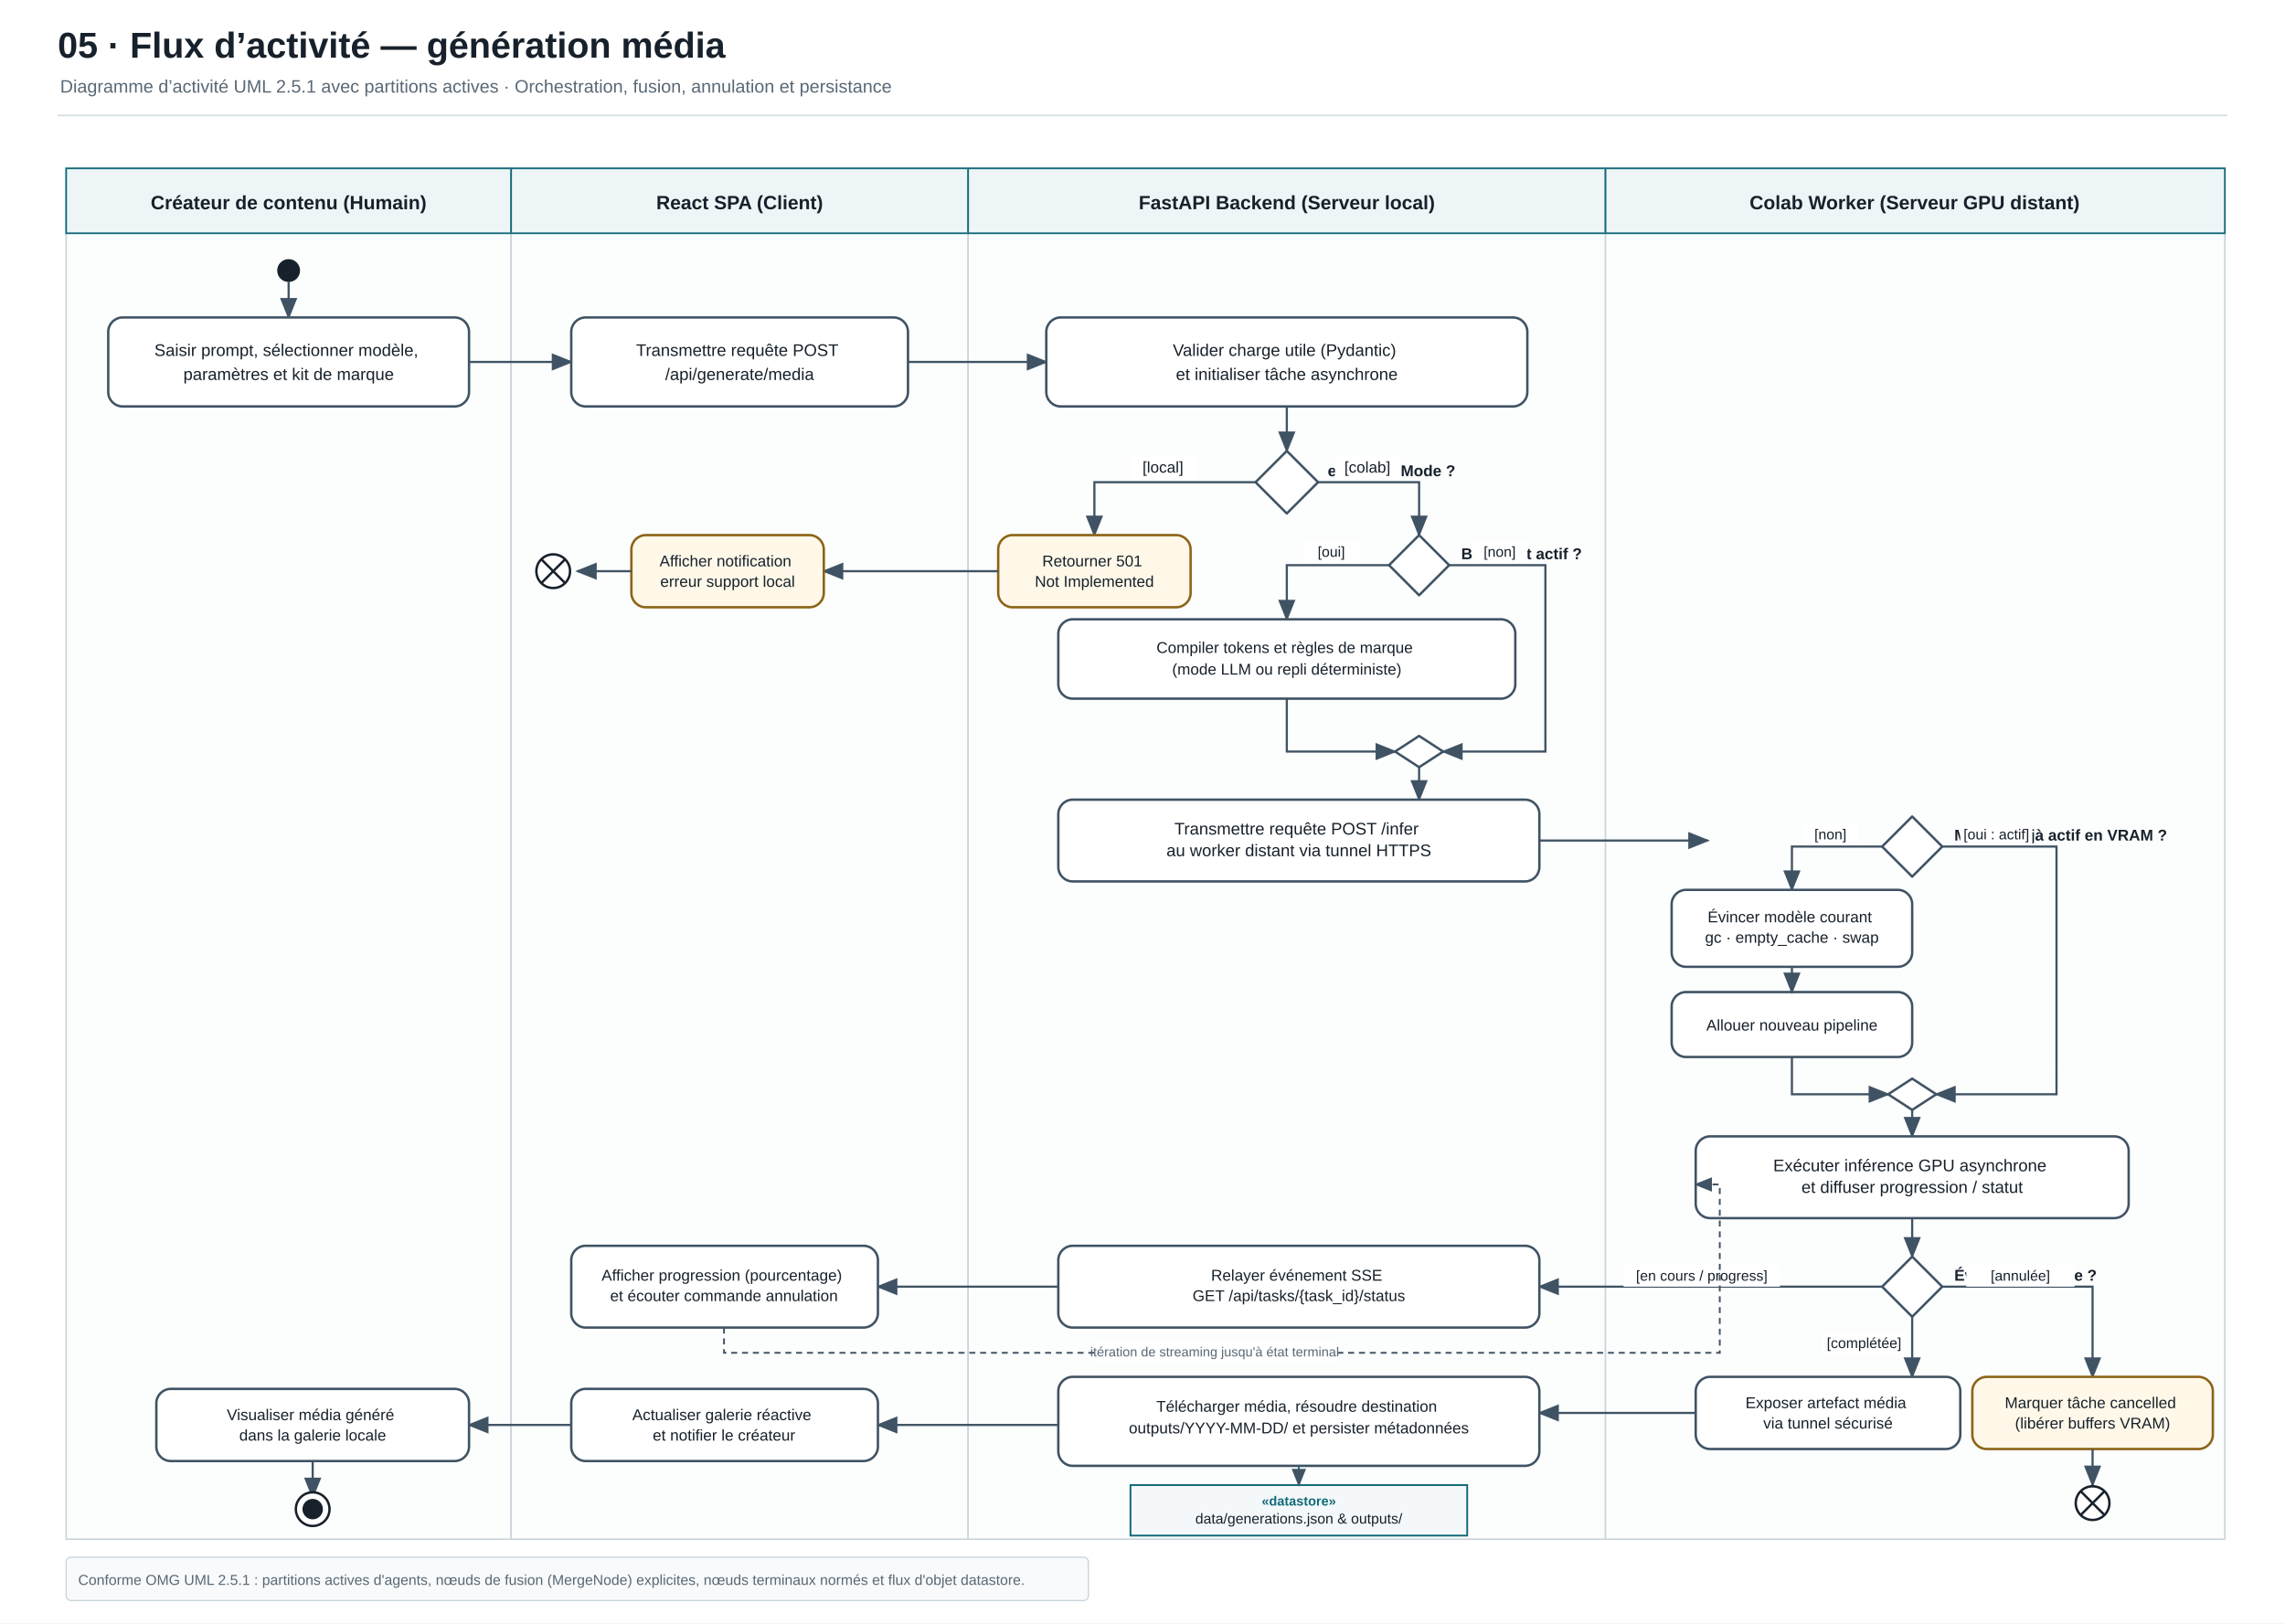
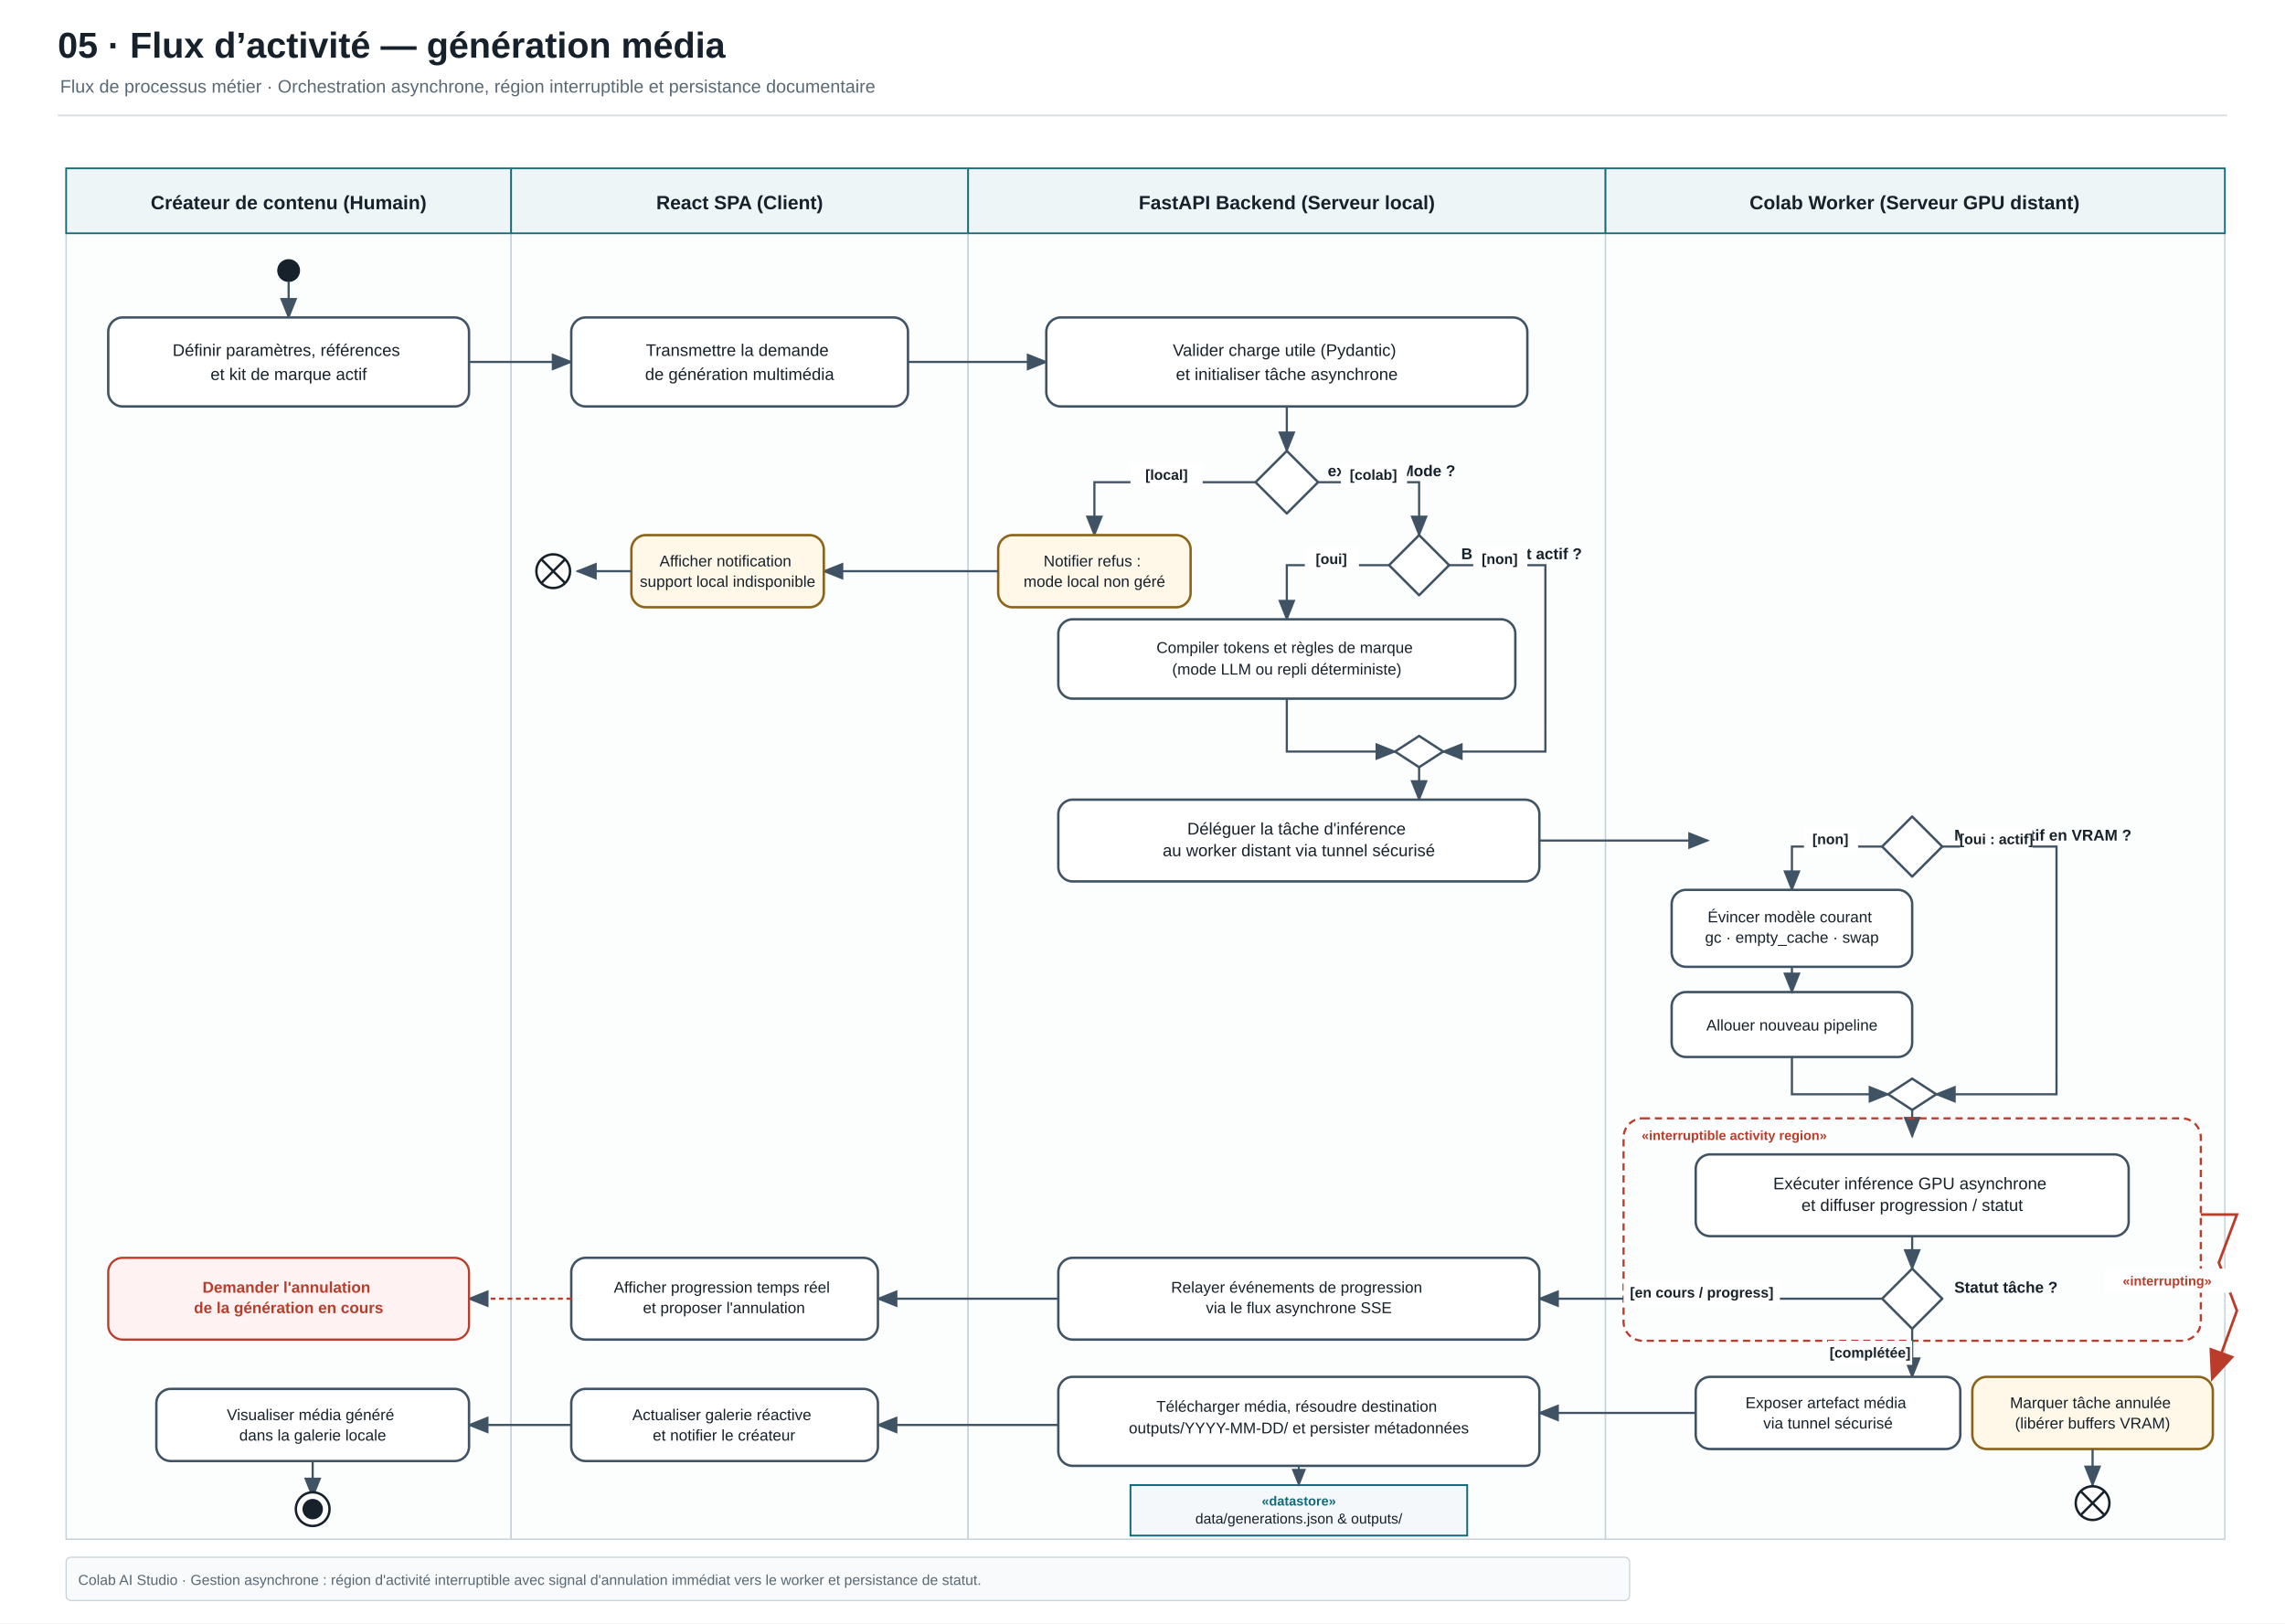
<svg xmlns="http://www.w3.org/2000/svg" width="1900" height="1350" viewBox="0 0 1900 1350">
  <defs>
    <marker id="arrow" markerWidth="10" markerHeight="8" refX="9" refY="4" orient="auto">
      <path d="M0 0 L10 4 L0 8 Z" fill="#405364" />
    </marker>
    <marker id="openArrow" markerWidth="10" markerHeight="8" refX="9" refY="4" orient="auto">
      <path d="M1 0.8 L9 4 L1 7.2" fill="none" stroke="#405364" stroke-width="1.5" />
    </marker>
+     <marker id="zigzagArrow" markerWidth="12" markerHeight="10" refX="10" refY="5" orient="auto">
+       <path d="M0 0 L12 5 L0 10 Z" fill="#BA3C2A" />
+     </marker>
  </defs>
  <rect x="0" y="0" width="100%" height="100%" fill="#FFFFFF" />
  <text x="48" y="48" font-family="Arial, sans-serif" font-size="30" font-weight="700" fill="#17212B">05 · Flux d’activité — génération média</text>
-   <text x="50" y="77" font-family="Arial, sans-serif" font-size="15" fill="#596875">Diagramme d’activité UML 2.5.1 avec partitions actives · Orchestration, fusion, annulation et persistance</text>
+   <text x="50" y="77" font-family="Arial, sans-serif" font-size="15" fill="#596875">Flux de processus métier · Orchestration asynchrone, région interruptible et persistance documentaire</text>
  <line x1="48" y1="96" x2="1852" y2="96" stroke="#D8E0E5" stroke-width="1.5" />
  <rect x="55" y="140" width="370" height="1140" fill="#FCFDFD" stroke="#C8D3DB" stroke-width="1.2" />
  <rect x="55" y="140" width="370" height="54" fill="#EDF5F6" stroke="#126A78" stroke-width="1.4" />
  <text x="240" y="174" text-anchor="middle" font-family="Arial, sans-serif" font-size="16" font-weight="700" fill="#17212B">Créateur de contenu (Humain)</text>
  <rect x="425" y="140" width="380" height="1140" fill="#FCFDFD" stroke="#C8D3DB" stroke-width="1.2" />
  <rect x="425" y="140" width="380" height="54" fill="#EDF5F6" stroke="#126A78" stroke-width="1.4" />
  <text x="615" y="174" text-anchor="middle" font-family="Arial, sans-serif" font-size="16" font-weight="700" fill="#17212B">React SPA (Client)</text>
  <rect x="805" y="140" width="530" height="1140" fill="#FCFDFD" stroke="#C8D3DB" stroke-width="1.2" />
  <rect x="805" y="140" width="530" height="54" fill="#EDF5F6" stroke="#126A78" stroke-width="1.4" />
  <text x="1070" y="174" text-anchor="middle" font-family="Arial, sans-serif" font-size="16" font-weight="700" fill="#17212B">FastAPI Backend (Serveur local)</text>
  <rect x="1335" y="140" width="515" height="1140" fill="#FCFDFD" stroke="#C8D3DB" stroke-width="1.2" />
  <rect x="1335" y="140" width="515" height="54" fill="#EDF5F6" stroke="#126A78" stroke-width="1.4" />
  <text x="1592" y="174" text-anchor="middle" font-family="Arial, sans-serif" font-size="16" font-weight="700" fill="#17212B">Colab Worker (Serveur GPU distant)</text>
  <circle cx="240" cy="225" r="9" fill="#17212B" stroke="#17212B" stroke-width="1" />
  <path d="M240 234 L240 264" fill="none" stroke="#405364" stroke-width="1.8" marker-end="url(#arrow)" />
  <rect x="90" y="264" width="300" height="74" rx="12" fill="#FFFFFF" stroke="#405364" stroke-width="2" />
  <text x="240" y="296" text-anchor="middle" font-family="Arial, sans-serif" font-size="14" font-weight="500" fill="#17212B">
-     <tspan x="240" dy="0">Saisir prompt, sélectionner modèle,</tspan>
-     <tspan x="240" dy="20">paramètres et kit de marque</tspan>
+     <tspan x="240" dy="0">Définir paramètres, références</tspan>
+     <tspan x="240" dy="20">et kit de marque actif</tspan>
  </text>
  <path d="M390 301 L475 301" fill="none" stroke="#405364" stroke-width="1.8" marker-end="url(#arrow)" />
  <rect x="475" y="264" width="280" height="74" rx="12" fill="#FFFFFF" stroke="#405364" stroke-width="2" />
  <text x="615" y="296" text-anchor="middle" font-family="Arial, sans-serif" font-size="14" font-weight="500" fill="#17212B">
-     <tspan x="615" dy="0">Transmettre requête POST</tspan>
-     <tspan x="615" dy="20">/api/generate/media</tspan>
+     <tspan x="615" dy="0">Transmettre la demande</tspan>
+     <tspan x="615" dy="20">de génération multimédia</tspan>
  </text>
  <path d="M755 301 L870 301" fill="none" stroke="#405364" stroke-width="1.8" marker-end="url(#arrow)" />
  <rect x="870" y="264" width="400" height="74" rx="12" fill="#FFFFFF" stroke="#405364" stroke-width="2" />
  <text x="1070" y="296" text-anchor="middle" font-family="Arial, sans-serif" font-size="14" font-weight="500" fill="#17212B">
    <tspan x="1070" dy="0">Valider charge utile (Pydantic)</tspan>
    <tspan x="1070" dy="20">et initialiser tâche asynchrone</tspan>
  </text>
  <path d="M1070 338 L1070 375" fill="none" stroke="#405364" stroke-width="1.8" marker-end="url(#arrow)" />
  <polygon points="1070,375 1096,401 1070,427 1044,401" fill="#FFFFFF" stroke="#405364" stroke-width="2" stroke-linejoin="round" />
  <text x="1104" y="396" text-anchor="start" font-family="Arial, sans-serif" font-size="13" font-weight="600" fill="#17212B">executionMode ?</text>
  <path d="M1044 401 L910 401 L910 445" fill="none" stroke="#405364" stroke-width="1.8" marker-end="url(#arrow)" />
-   <rect x="940" y="380" width="55" height="18" fill="#FFFFFF" />
-   <text x="967" y="393" text-anchor="middle" font-family="Arial, sans-serif" font-size="13" font-weight="500" fill="#17212B">[local]</text>
+   <rect x="940" y="385" width="60" height="20" fill="#FFFFFF" />
+   <text x="970" y="399" text-anchor="middle" font-family="Arial, sans-serif" font-size="12" font-weight="600" fill="#17212B">[local]</text>
  <rect x="830" y="445" width="160" height="60" rx="12" fill="#FFF8E8" stroke="#8C6418" stroke-width="2" />
  <text x="910" y="471" text-anchor="middle" font-family="Arial, sans-serif" font-size="13" font-weight="500" fill="#17212B">
-     <tspan x="910" dy="0">Retourner 501</tspan>
-     <tspan x="910" dy="17">Not Implemented</tspan>
+     <tspan x="910" dy="0">Notifier refus :</tspan>
+     <tspan x="910" dy="17">mode local non géré</tspan>
  </text>
  <path d="M830 475 L685 475" fill="none" stroke="#405364" stroke-width="1.8" marker-end="url(#arrow)" />
  <rect x="525" y="445" width="160" height="60" rx="12" fill="#FFF8E8" stroke="#8C6418" stroke-width="2" />
  <text x="605" y="471" text-anchor="middle" font-family="Arial, sans-serif" font-size="13" font-weight="500" fill="#17212B">
    <tspan x="605" dy="0">Afficher notification</tspan>
-     <tspan x="605" dy="17">erreur support local</tspan>
+     <tspan x="605" dy="17">support local indisponible</tspan>
  </text>
  <path d="M525 475 L480 475" fill="none" stroke="#405364" stroke-width="1.8" marker-end="url(#arrow)" />
  <circle cx="460" cy="475" r="14" fill="#FFFFFF" stroke="#17212B" stroke-width="2" />
  <line x1="450" y1="465" x2="470" y2="485" stroke="#17212B" stroke-width="2" />
  <line x1="450" y1="485" x2="470" y2="465" stroke="#17212B" stroke-width="2" />
  <path d="M1096 401 L1180 401 L1180 445" fill="none" stroke="#405364" stroke-width="1.8" marker-end="url(#arrow)" />
-   <rect x="1110" y="380" width="55" height="18" fill="#FFFFFF" />
-   <text x="1137" y="393" text-anchor="middle" font-family="Arial, sans-serif" font-size="13" font-weight="500" fill="#17212B">[colab]</text>
+   <rect x="1115" y="385" width="55" height="20" fill="#FFFFFF" />
+   <text x="1142" y="399" text-anchor="middle" font-family="Arial, sans-serif" font-size="12" font-weight="600" fill="#17212B">[colab]</text>
  <polygon points="1180,445 1205,470 1180,495 1155,470" fill="#FFFFFF" stroke="#405364" stroke-width="2" stroke-linejoin="round" />
  <text x="1215" y="465" text-anchor="start" font-family="Arial, sans-serif" font-size="13" font-weight="600" fill="#17212B">Brand Kit actif ?</text>
  <path d="M1155 470 L1070 470 L1070 515" fill="none" stroke="#405364" stroke-width="1.8" marker-end="url(#arrow)" />
-   <rect x="1085" y="450" width="45" height="18" fill="#FFFFFF" />
-   <text x="1107" y="463" text-anchor="middle" font-family="Arial, sans-serif" font-size="12" font-weight="500" fill="#17212B">[oui]</text>
+   <rect x="1085" y="455" width="45" height="20" fill="#FFFFFF" />
+   <text x="1107" y="469" text-anchor="middle" font-family="Arial, sans-serif" font-size="12" font-weight="600" fill="#17212B">[oui]</text>
  <rect x="880" y="515" width="380" height="66" rx="12" fill="#FFFFFF" stroke="#405364" stroke-width="2" />
  <text x="1070" y="543" text-anchor="middle" font-family="Arial, sans-serif" font-size="13" font-weight="500" fill="#17212B">
    <tspan x="1070" dy="0">Compiler tokens et règles de marque</tspan>
    <tspan x="1070" dy="18">(mode LLM ou repli déterministe)</tspan>
  </text>
  <path d="M1205 470 L1285 470 L1285 605" fill="none" stroke="#405364" stroke-width="1.8" />
-   <rect x="1225" y="450" width="45" height="18" fill="#FFFFFF" />
-   <text x="1247" y="463" text-anchor="middle" font-family="Arial, sans-serif" font-size="12" font-weight="500" fill="#17212B">[non]</text>
+   <rect x="1225" y="455" width="45" height="20" fill="#FFFFFF" />
+   <text x="1247" y="469" text-anchor="middle" font-family="Arial, sans-serif" font-size="12" font-weight="600" fill="#17212B">[non]</text>
  <path d="M1070 581 L1070 625 L1160 625" fill="none" stroke="#405364" stroke-width="1.8" marker-end="url(#arrow)" />
  <path d="M1285 605 L1285 625 L1200 625" fill="none" stroke="#405364" stroke-width="1.8" marker-end="url(#arrow)" />
  <polygon points="1180,612 1200,625 1180,638 1160,625" fill="#FFFFFF" stroke="#405364" stroke-width="2" stroke-linejoin="round" />
  <path d="M1180 638 L1180 665" fill="none" stroke="#405364" stroke-width="1.8" marker-end="url(#arrow)" />
  <rect x="880" y="665" width="400" height="68" rx="12" fill="#FFFFFF" stroke="#405364" stroke-width="2" />
  <text x="1080" y="694" text-anchor="middle" font-family="Arial, sans-serif" font-size="14" font-weight="500" fill="#17212B">
-     <tspan x="1080" dy="0">Transmettre requête POST /infer</tspan>
-     <tspan x="1080" dy="18">au worker distant via tunnel HTTPS</tspan>
+     <tspan x="1080" dy="0">Déléguer la tâche d'inférence</tspan>
+     <tspan x="1080" dy="18">au worker distant via tunnel sécurisé</tspan>
  </text>
  <path d="M1280 699 L1420 699" fill="none" stroke="#405364" stroke-width="1.8" marker-end="url(#arrow)" />
  <polygon points="1590,679 1615,704 1590,729 1565,704" fill="#FFFFFF" stroke="#405364" stroke-width="2" stroke-linejoin="round" />
-   <text x="1625" y="699" text-anchor="start" font-family="Arial, sans-serif" font-size="13" font-weight="600" fill="#17212B">Modèle déjà actif en VRAM ?</text>
+   <text x="1625" y="699" text-anchor="start" font-family="Arial, sans-serif" font-size="13" font-weight="600" fill="#17212B">Modèle actif en VRAM ?</text>
  <path d="M1565 704 L1490 704 L1490 740" fill="none" stroke="#405364" stroke-width="1.8" marker-end="url(#arrow)" />
-   <rect x="1500" y="685" width="45" height="18" fill="#FFFFFF" />
-   <text x="1522" y="698" text-anchor="middle" font-family="Arial, sans-serif" font-size="12" font-weight="500" fill="#17212B">[non]</text>
+   <rect x="1500" y="688" width="45" height="20" fill="#FFFFFF" />
+   <text x="1522" y="702" text-anchor="middle" font-family="Arial, sans-serif" font-size="12" font-weight="600" fill="#17212B">[non]</text>
  <rect x="1390" y="740" width="200" height="64" rx="12" fill="#FFFFFF" stroke="#405364" stroke-width="2" />
  <text x="1490" y="767" text-anchor="middle" font-family="Arial, sans-serif" font-size="13" font-weight="500" fill="#17212B">
    <tspan x="1490" dy="0">Évincer modèle courant</tspan>
    <tspan x="1490" dy="17">gc · empty_cache · swap</tspan>
  </text>
  <rect x="1390" y="825" width="200" height="54" rx="12" fill="#FFFFFF" stroke="#405364" stroke-width="2" />
  <text x="1490" y="857" text-anchor="middle" font-family="Arial, sans-serif" font-size="13" font-weight="500" fill="#17212B">
    <tspan x="1490" dy="0">Allouer nouveau pipeline</tspan>
  </text>
  <path d="M1490 804 L1490 825" fill="none" stroke="#405364" stroke-width="1.8" marker-end="url(#arrow)" />
  <path d="M1615 704 L1710 704 L1710 890" fill="none" stroke="#405364" stroke-width="1.8" />
-   <rect x="1630" y="685" width="60" height="18" fill="#FFFFFF" />
-   <text x="1660" y="698" text-anchor="middle" font-family="Arial, sans-serif" font-size="12" font-weight="500" fill="#17212B">[oui : actif]</text>
+   <rect x="1630" y="688" width="60" height="20" fill="#FFFFFF" />
+   <text x="1660" y="702" text-anchor="middle" font-family="Arial, sans-serif" font-size="12" font-weight="600" fill="#17212B">[oui : actif]</text>
  <path d="M1490 879 L1490 910 L1570 910" fill="none" stroke="#405364" stroke-width="1.8" marker-end="url(#arrow)" />
  <path d="M1710 890 L1710 910 L1610 910" fill="none" stroke="#405364" stroke-width="1.8" marker-end="url(#arrow)" />
  <polygon points="1590,897 1610,910 1590,923 1570,910" fill="#FFFFFF" stroke="#405364" stroke-width="2" stroke-linejoin="round" />
  <path d="M1590 923 L1590 945" fill="none" stroke="#405364" stroke-width="1.8" marker-end="url(#arrow)" />
-   <rect x="1410" y="945" width="360" height="68" rx="12" fill="#FFFFFF" stroke="#405364" stroke-width="2" />
-   <text x="1590" y="974" text-anchor="middle" font-family="Arial, sans-serif" font-size="14" font-weight="500" fill="#17212B">
+   <rect x="1350" y="930" width="480" height="185" rx="16" fill="none" stroke="#BA3C2A" stroke-width="1.8" stroke-dasharray="6 4" />
+   <text x="1365" y="948" font-family="Arial, sans-serif" font-size="11" font-weight="700" fill="#BA3C2A">«interruptible activity region»</text>
+   <rect x="1410" y="960" width="360" height="68" rx="12" fill="#FFFFFF" stroke="#405364" stroke-width="2" />
+   <text x="1590" y="989" text-anchor="middle" font-family="Arial, sans-serif" font-size="14" font-weight="500" fill="#17212B">
    <tspan x="1590" dy="0">Exécuter inférence GPU asynchrone</tspan>
    <tspan x="1590" dy="18">et diffuser progression / statut</tspan>
  </text>
-   <path d="M1590 1013 L1590 1045" fill="none" stroke="#405364" stroke-width="1.8" marker-end="url(#arrow)" />
-   <polygon points="1590,1045 1615,1070 1590,1095 1565,1070" fill="#FFFFFF" stroke="#405364" stroke-width="2" stroke-linejoin="round" />
-   <text x="1625" y="1065" text-anchor="start" font-family="Arial, sans-serif" font-size="13" font-weight="600" fill="#17212B">Événement tâche ?</text>
-   <path d="M1565 1070 L1280 1070" fill="none" stroke="#405364" stroke-width="1.8" marker-end="url(#arrow)" />
-   <rect x="1350" y="1052" width="130" height="18" fill="#FFFFFF" />
-   <text x="1415" y="1065" text-anchor="middle" font-family="Arial, sans-serif" font-size="12" font-weight="500" fill="#17212B">[en cours / progress]</text>
-   <rect x="880" y="1036" width="400" height="68" rx="12" fill="#FFFFFF" stroke="#405364" stroke-width="2" />
-   <text x="1080" y="1065" text-anchor="middle" font-family="Arial, sans-serif" font-size="13" font-weight="500" fill="#17212B">
-     <tspan x="1080" dy="0">Relayer événement SSE</tspan>
-     <tspan x="1080" dy="17">GET /api/tasks/{task_id}/status</tspan>
+   <path d="M1590 1028 L1590 1055" fill="none" stroke="#405364" stroke-width="1.8" marker-end="url(#arrow)" />
+   <polygon points="1590,1055 1615,1080 1590,1105 1565,1080" fill="#FFFFFF" stroke="#405364" stroke-width="2" stroke-linejoin="round" />
+   <text x="1625" y="1075" text-anchor="start" font-family="Arial, sans-serif" font-size="13" font-weight="600" fill="#17212B">Statut tâche ?</text>
+   <path d="M1565 1080 L1280 1080" fill="none" stroke="#405364" stroke-width="1.8" marker-end="url(#arrow)" />
+   <rect x="1350" y="1065" width="130" height="20" fill="#FFFFFF" />
+   <text x="1415" y="1079" text-anchor="middle" font-family="Arial, sans-serif" font-size="12" font-weight="600" fill="#17212B">[en cours / progress]</text>
+   <rect x="880" y="1046" width="400" height="68" rx="12" fill="#FFFFFF" stroke="#405364" stroke-width="2" />
+   <text x="1080" y="1075" text-anchor="middle" font-family="Arial, sans-serif" font-size="13" font-weight="500" fill="#17212B">
+     <tspan x="1080" dy="0">Relayer événements de progression</tspan>
+     <tspan x="1080" dy="17">via le flux asynchrone SSE</tspan>
  </text>
-   <path d="M880 1070 L730 1070" fill="none" stroke="#405364" stroke-width="1.8" marker-end="url(#arrow)" />
-   <rect x="475" y="1036" width="255" height="68" rx="12" fill="#FFFFFF" stroke="#405364" stroke-width="2" />
-   <text x="602" y="1065" text-anchor="middle" font-family="Arial, sans-serif" font-size="13" font-weight="500" fill="#17212B">
-     <tspan x="602" dy="0">Afficher progression (pourcentage)</tspan>
-     <tspan x="602" dy="17">et écouter commande annulation</tspan>
+   <path d="M880 1080 L730 1080" fill="none" stroke="#405364" stroke-width="1.8" marker-end="url(#arrow)" />
+   <rect x="475" y="1046" width="255" height="68" rx="12" fill="#FFFFFF" stroke="#405364" stroke-width="2" />
+   <text x="602" y="1075" text-anchor="middle" font-family="Arial, sans-serif" font-size="13" font-weight="500" fill="#17212B">
+     <tspan x="602" dy="0">Afficher progression temps réel</tspan>
+     <tspan x="602" dy="17">et proposer l'annulation</tspan>
  </text>
-   <path d="M602 1104 L602 1125 L1430 1125 L1430 985 L1410 985" fill="none" stroke="#405364" stroke-width="1.5" stroke-dasharray="5 4" marker-end="url(#arrow)" />
-   <rect x="910" y="1115" width="200" height="18" fill="#FFFFFF" />
-   <text x="1010" y="1128" text-anchor="middle" font-family="Arial, sans-serif" font-size="11" font-weight="400" fill="#596875">itération de streaming jusqu'à état terminal</text>
-   <path d="M1615 1070 L1740 1070 L1740 1145" fill="none" stroke="#405364" stroke-width="1.8" marker-end="url(#arrow)" />
-   <rect x="1635" y="1052" width="90" height="18" fill="#FFFFFF" />
-   <text x="1680" y="1065" text-anchor="middle" font-family="Arial, sans-serif" font-size="12" font-weight="500" fill="#17212B">[annulée]</text>
+   <path d="M475 1080 L390 1080" fill="none" stroke="#BA3C2A" stroke-width="1.8" stroke-dasharray="4 3" marker-end="url(#arrow)" />
+   <rect x="90" y="1046" width="300" height="68" rx="12" fill="#FFF2F2" stroke="#BA3C2A" stroke-width="1.8" />
+   <text x="240" y="1075" text-anchor="middle" font-family="Arial, sans-serif" font-size="13" font-weight="600" fill="#BA3C2A">
+     <tspan x="240" dy="0">Demander l'annulation</tspan>
+     <tspan x="240" dy="17">de la génération en cours</tspan>
+   </text>
+   <path d="M 1830 1010 L 1860 1010 L 1845 1050 L 1860 1090 L 1840 1145" fill="none" stroke="#BA3C2A" stroke-width="2.2" marker-end="url(#zigzagArrow)" />
+   <rect x="1750" y="1055" width="105" height="20" fill="#FFFFFF" />
+   <text x="1802" y="1069" text-anchor="middle" font-family="Arial, sans-serif" font-size="11" font-weight="700" fill="#BA3C2A">«interrupting»</text>
  <rect x="1640" y="1145" width="200" height="60" rx="12" fill="#FFF8E8" stroke="#8C6418" stroke-width="2" />
  <text x="1740" y="1171" text-anchor="middle" font-family="Arial, sans-serif" font-size="13" font-weight="500" fill="#17212B">
-     <tspan x="1740" dy="0">Marquer tâche cancelled</tspan>
+     <tspan x="1740" dy="0">Marquer tâche annulée</tspan>
    <tspan x="1740" dy="17">(libérer buffers VRAM)</tspan>
  </text>
  <path d="M1740 1205 L1740 1235" fill="none" stroke="#405364" stroke-width="1.8" marker-end="url(#arrow)" />
  <circle cx="1740" cy="1250" r="14" fill="#FFFFFF" stroke="#17212B" stroke-width="2" />
  <line x1="1730" y1="1240" x2="1750" y2="1260" stroke="#17212B" stroke-width="2" />
  <line x1="1730" y1="1260" x2="1750" y2="1240" stroke="#17212B" stroke-width="2" />
-   <path d="M1590 1095 L1590 1145" fill="none" stroke="#405364" stroke-width="1.8" marker-end="url(#arrow)" />
-   <rect x="1515" y="1108" width="70" height="18" fill="#FFFFFF" />
-   <text x="1550" y="1121" text-anchor="middle" font-family="Arial, sans-serif" font-size="12" font-weight="500" fill="#17212B">[complétée]</text>
+   <path d="M1590 1105 L1590 1145" fill="none" stroke="#405364" stroke-width="1.8" marker-end="url(#arrow)" />
+   <rect x="1520" y="1115" width="70" height="20" fill="#FFFFFF" />
+   <text x="1555" y="1129" text-anchor="middle" font-family="Arial, sans-serif" font-size="12" font-weight="600" fill="#17212B">[complétée]</text>
  <rect x="1410" y="1145" width="220" height="60" rx="12" fill="#FFFFFF" stroke="#405364" stroke-width="2" />
  <text x="1520" y="1171" text-anchor="middle" font-family="Arial, sans-serif" font-size="13" font-weight="500" fill="#17212B">
    <tspan x="1520" dy="0">Exposer artefact média</tspan>
    <tspan x="1520" dy="17">via tunnel sécurisé</tspan>
  </text>
  <path d="M1410 1175 L1280 1175" fill="none" stroke="#405364" stroke-width="1.8" marker-end="url(#arrow)" />
  <rect x="880" y="1145" width="400" height="74" rx="12" fill="#FFFFFF" stroke="#405364" stroke-width="2" />
  <text x="1080" y="1174" text-anchor="middle" font-family="Arial, sans-serif" font-size="13" font-weight="500" fill="#17212B">
    <tspan x="1080" dy="0">Télécharger média, résoudre destination</tspan>
    <tspan x="1080" dy="18">outputs/YYYY-MM-DD/ et persister métadonnées</tspan>
  </text>
  <rect x="940" y="1235" width="280" height="42" fill="#F4F8FA" stroke="#126A78" stroke-width="1.5" />
  <text x="1080" y="1252" text-anchor="middle" font-family="Arial, sans-serif" font-size="11" font-weight="600" fill="#126A78">«datastore»</text>
  <text x="1080" y="1267" text-anchor="middle" font-family="Arial, sans-serif" font-size="12" font-weight="500" fill="#17212B">data/generations.json &amp; outputs/</text>
  <path d="M1080 1219 L1080 1235" fill="none" stroke="#126A78" stroke-width="1.5" stroke-dasharray="4 3" marker-end="url(#arrow)" />
  <path d="M880 1185 L730 1185" fill="none" stroke="#405364" stroke-width="1.8" marker-end="url(#arrow)" />
  <rect x="475" y="1155" width="255" height="60" rx="12" fill="#FFFFFF" stroke="#405364" stroke-width="2" />
  <text x="602" y="1181" text-anchor="middle" font-family="Arial, sans-serif" font-size="13" font-weight="500" fill="#17212B">
    <tspan x="602" dy="0">Actualiser galerie réactive</tspan>
    <tspan x="602" dy="17">et notifier le créateur</tspan>
  </text>
  <path d="M475 1185 L390 1185" fill="none" stroke="#405364" stroke-width="1.8" marker-end="url(#arrow)" />
  <rect x="130" y="1155" width="260" height="60" rx="12" fill="#FFFFFF" stroke="#405364" stroke-width="2" />
  <text x="260" y="1181" text-anchor="middle" font-family="Arial, sans-serif" font-size="13" font-weight="500" fill="#17212B">
    <tspan x="260" dy="0">Visualiser média généré</tspan>
    <tspan x="260" dy="17">dans la galerie locale</tspan>
  </text>
  <path d="M260 1215 L260 1245" fill="none" stroke="#405364" stroke-width="1.8" marker-end="url(#arrow)" />
  <circle cx="260" cy="1255" r="14" fill="#FFFFFF" stroke="#17212B" stroke-width="2" />
  <circle cx="260" cy="1255" r="8" fill="#17212B" stroke="#17212B" stroke-width="1" />
-   <rect x="55" y="1295" width="850" height="36" rx="4" fill="#F8FAFB" stroke="#C8D3DB" stroke-width="1" />
+   <rect x="55" y="1295" width="1300" height="36" rx="4" fill="#F8FAFB" stroke="#C8D3DB" stroke-width="1" />
  <text x="65" y="1318" font-family="Arial, sans-serif" font-size="12" fill="#596875">
-   Conforme OMG UML 2.5.1 : partitions actives d'agents, nœuds de fusion (MergeNode) explicites, nœuds terminaux normés et flux d'objet datastore.
+   Colab AI Studio · Gestion asynchrone : région d'activité interruptible avec signal d'annulation immédiat vers le worker et persistance de statut.
</text>
</svg>
